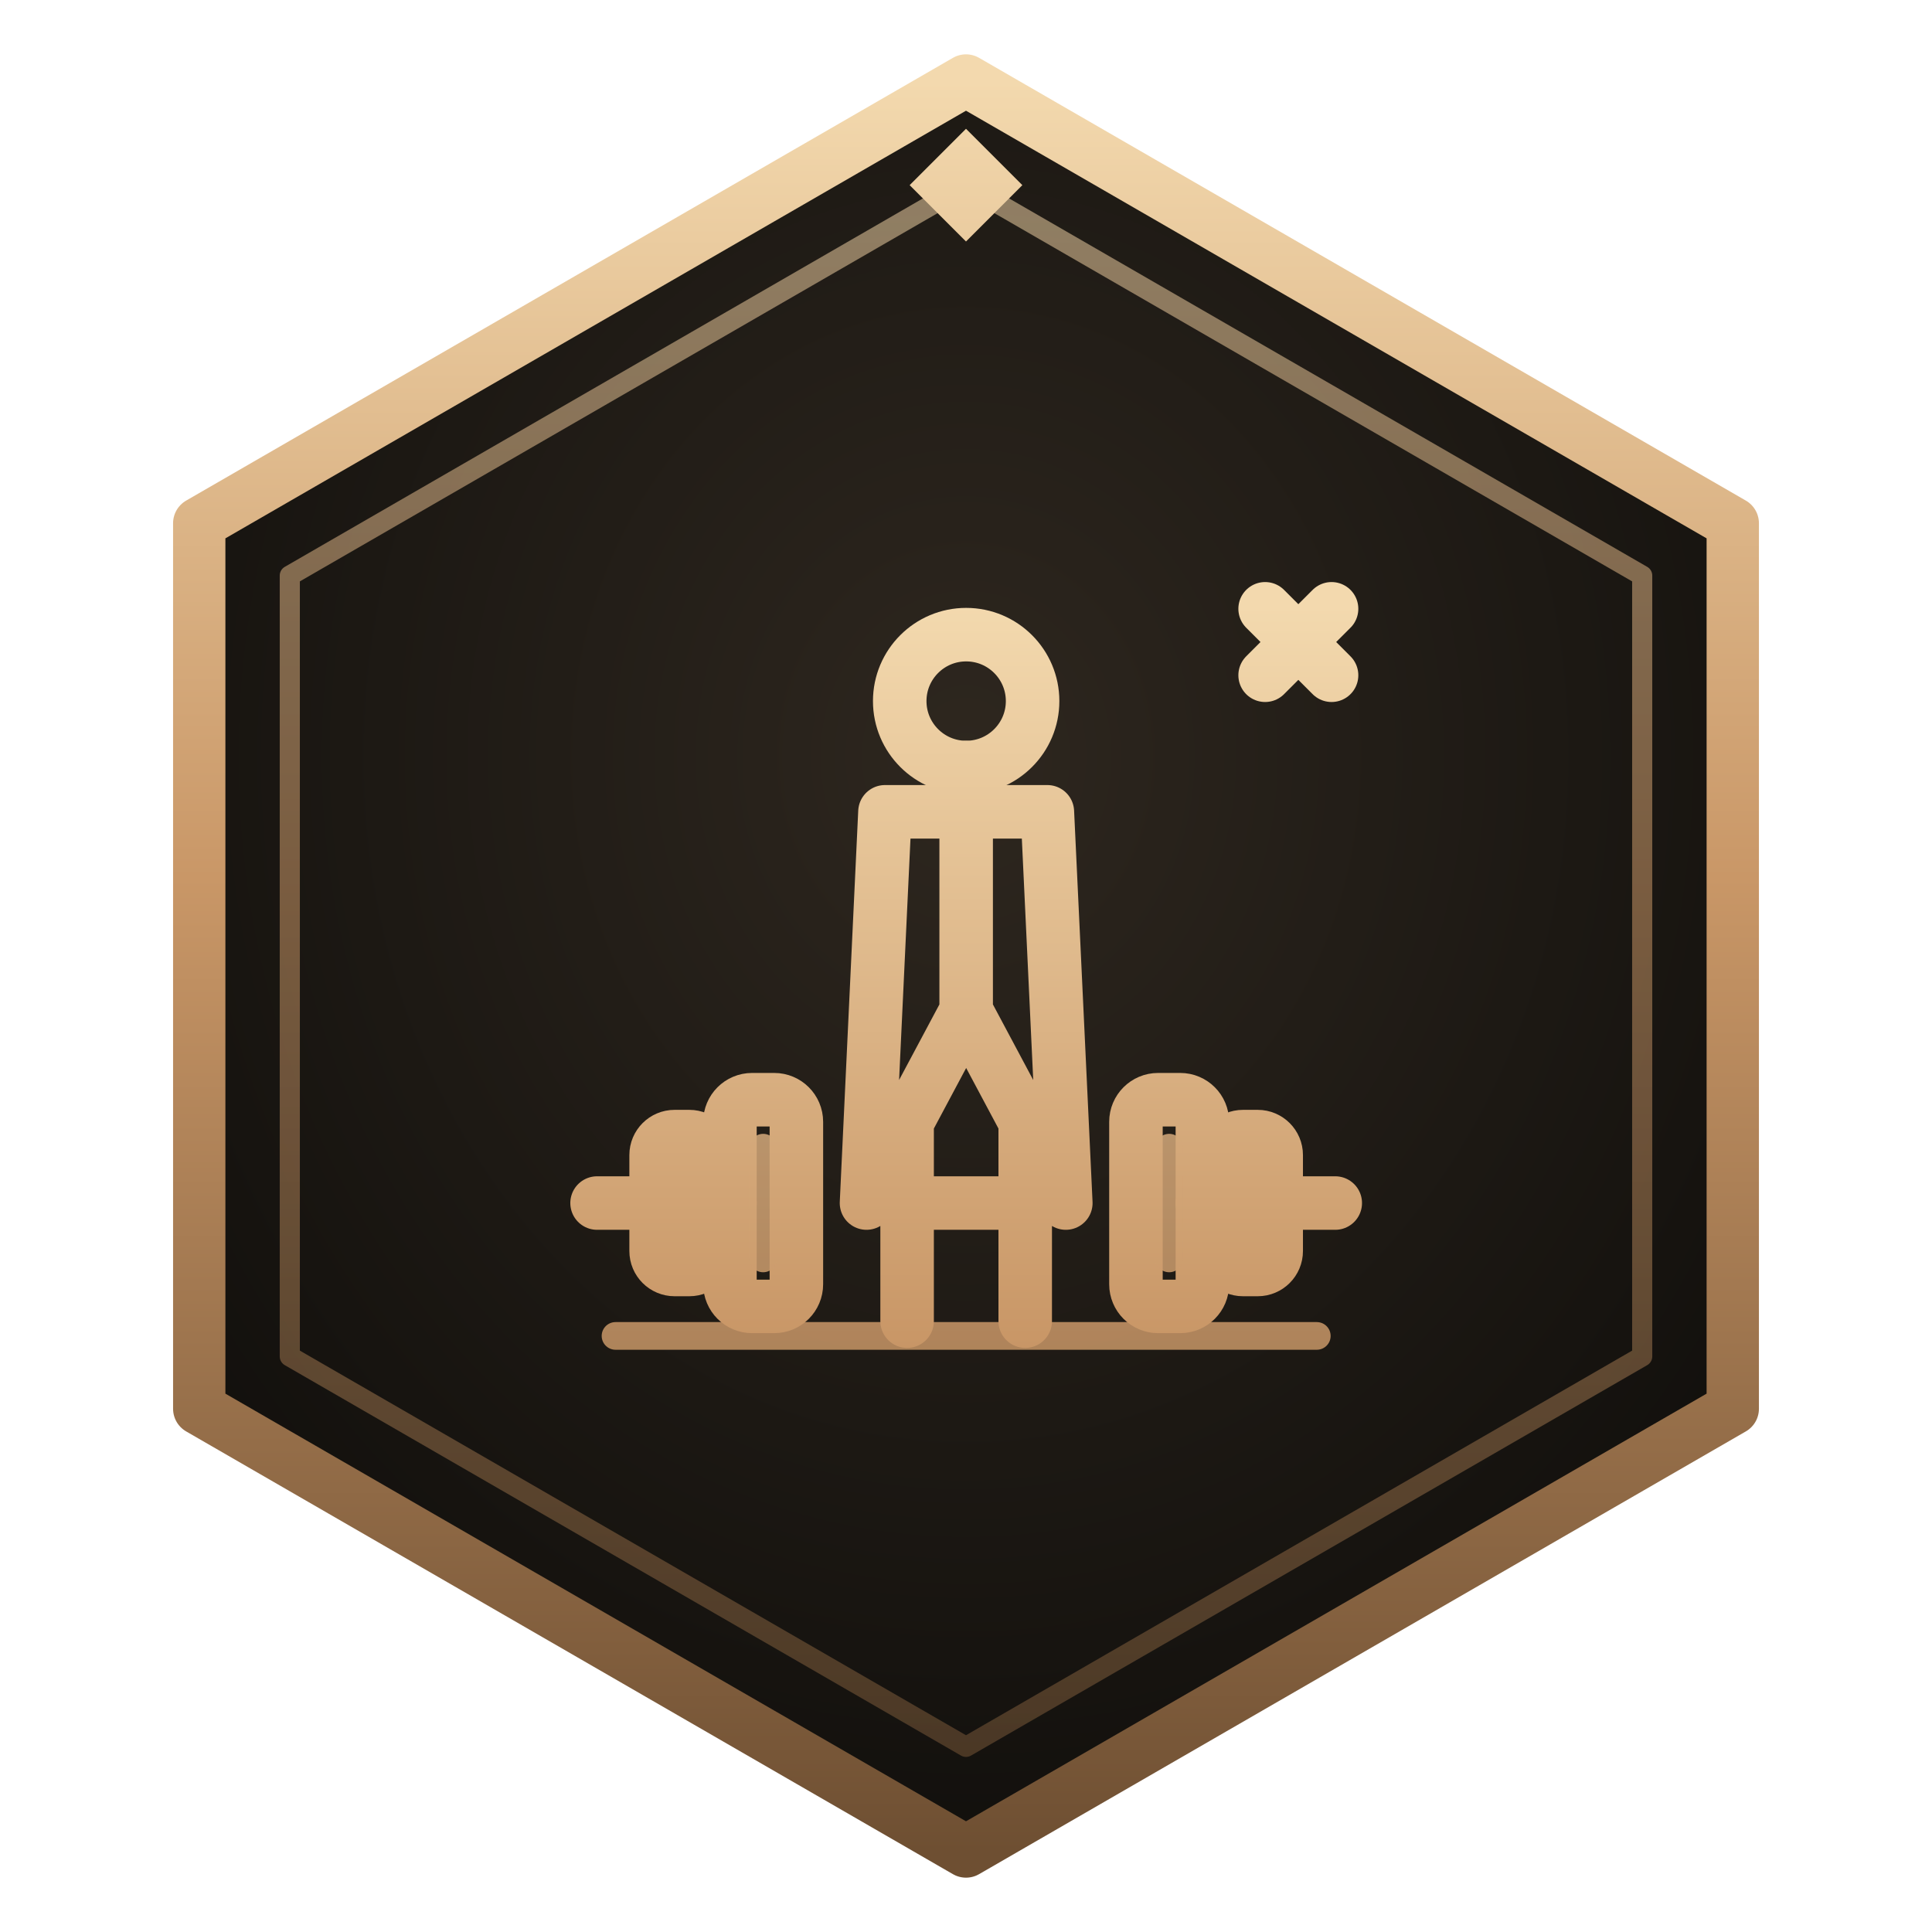
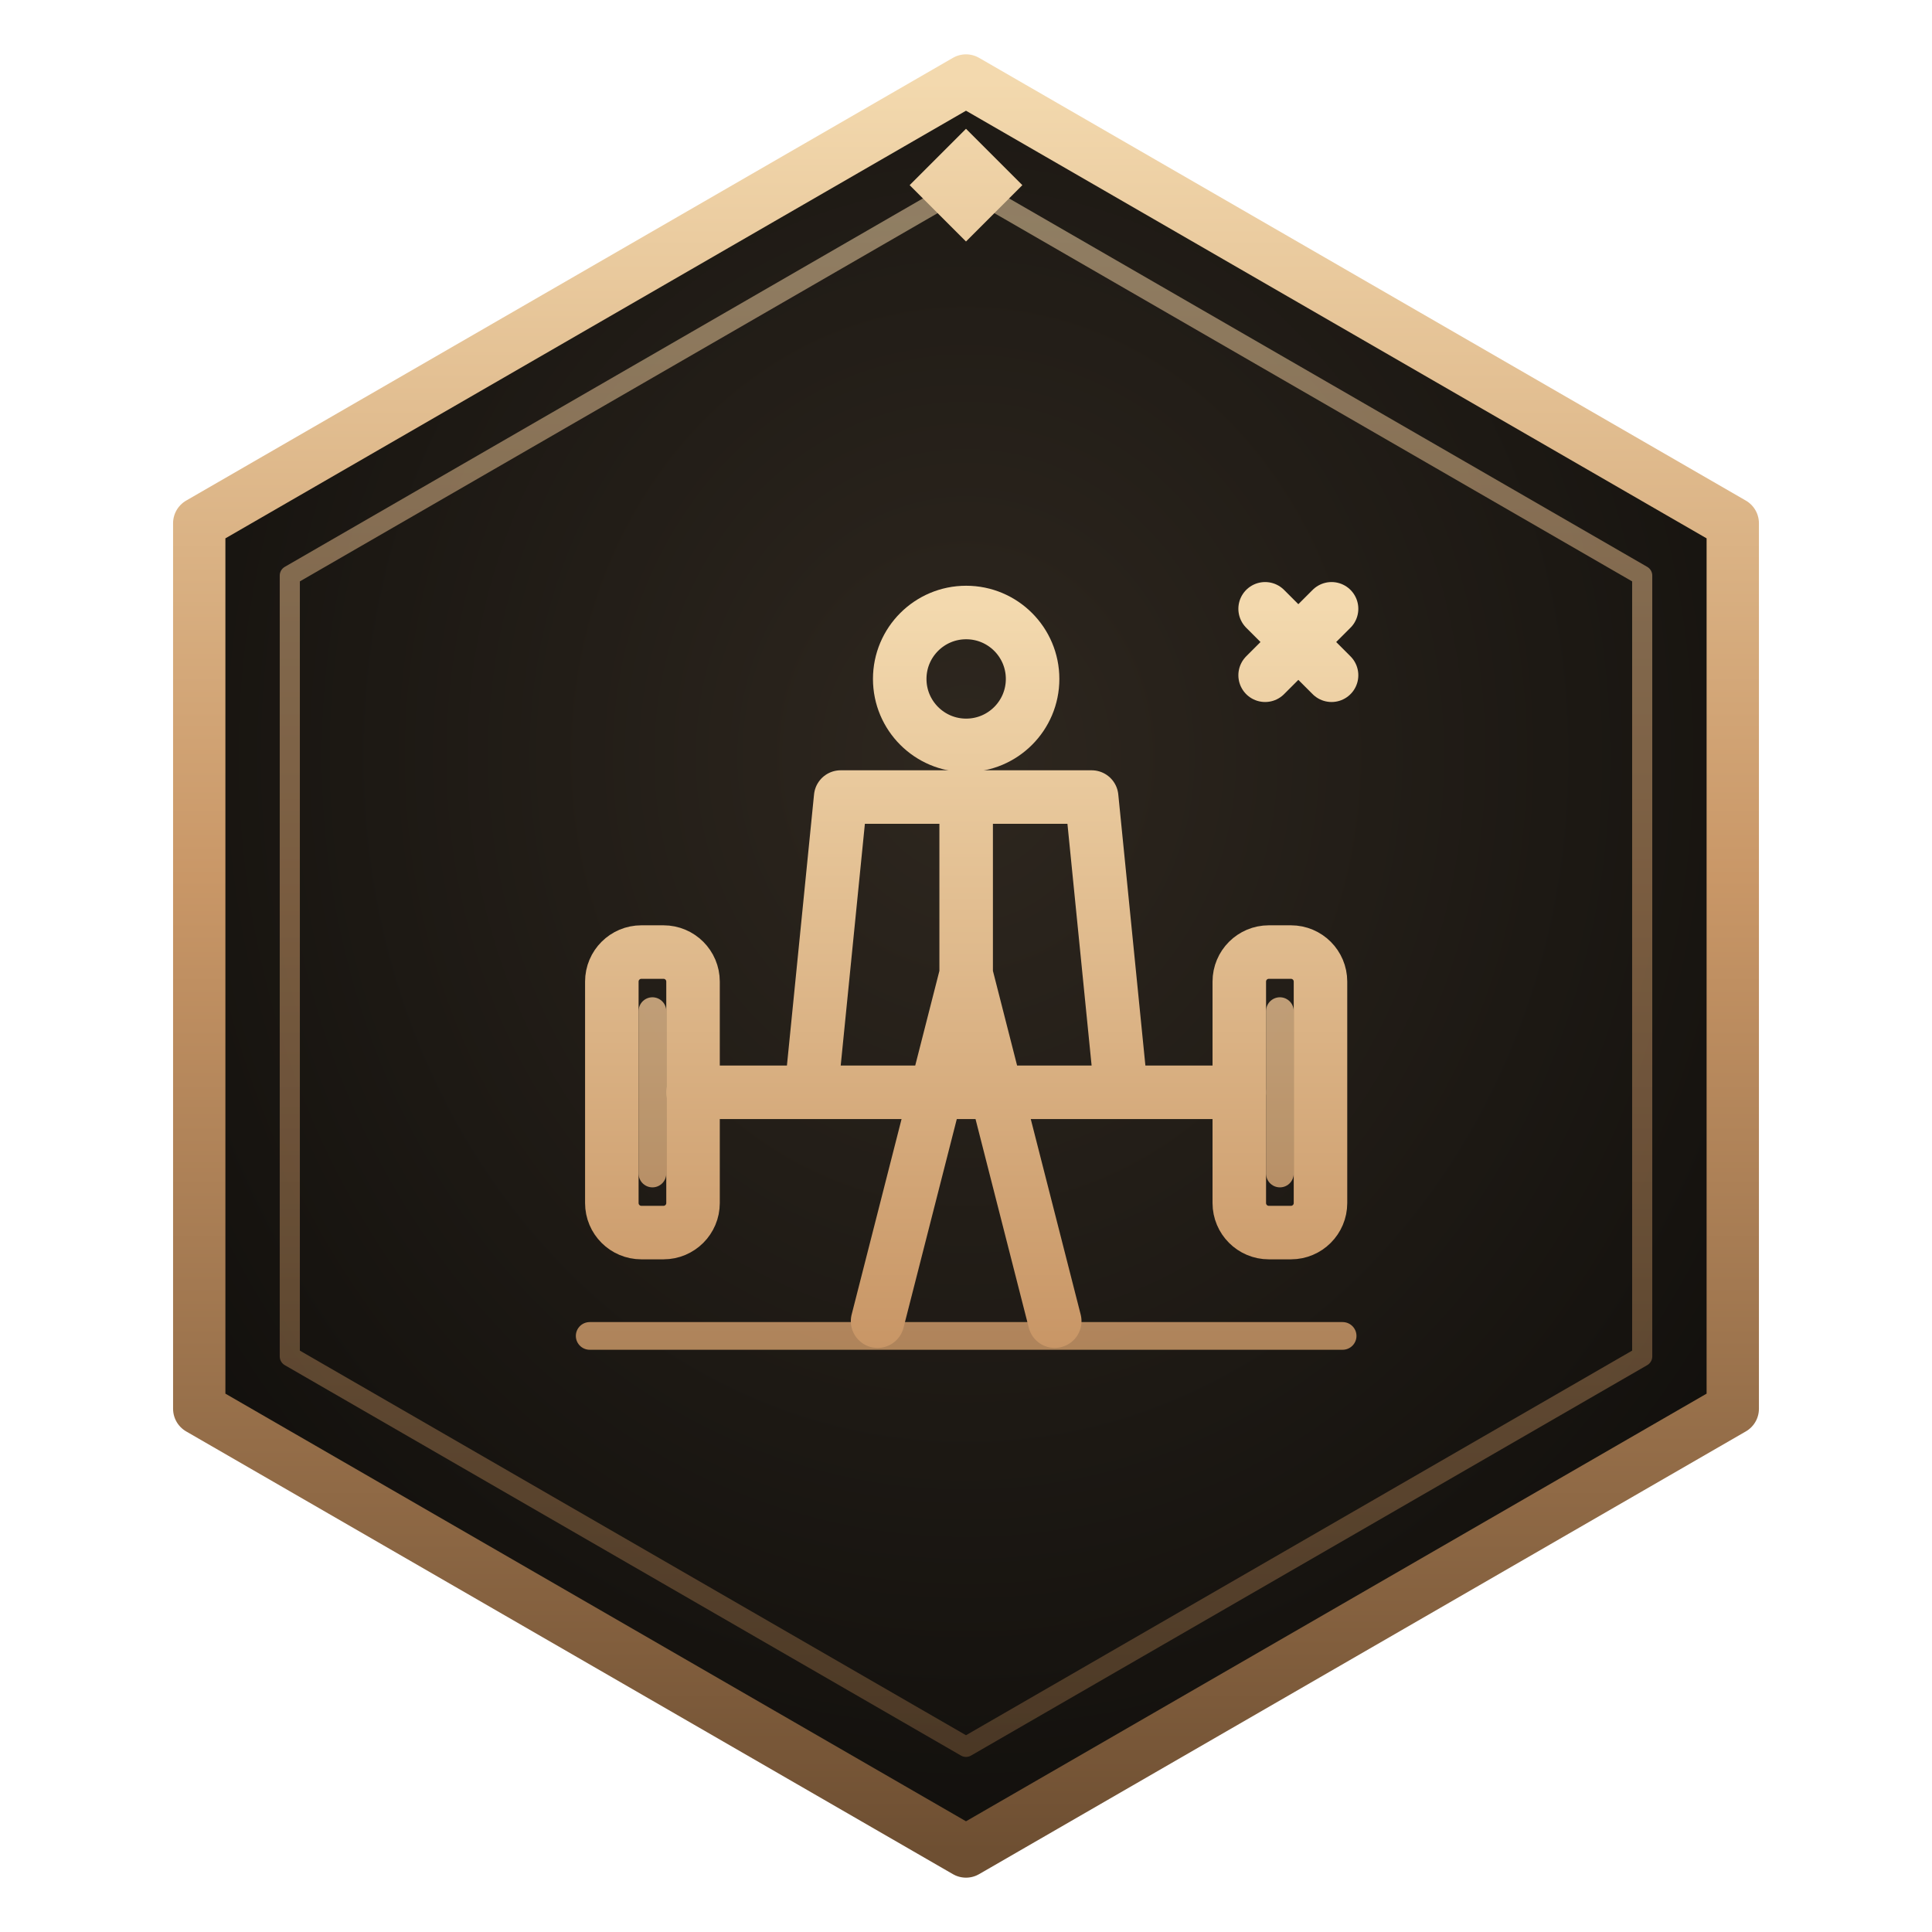
<svg xmlns="http://www.w3.org/2000/svg" width="48" height="48" viewBox="0 0 48 48" fill="none" stroke-linecap="round" stroke-linejoin="round">
  <defs>
    <linearGradient id="sg192" gradientUnits="userSpaceOnUse" x1="0" y1="2" x2="0" y2="46">
      <stop offset="0" stop-color="#F3D9AE" />
      <stop offset=".45" stop-color="#C99767" />
      <stop offset="1" stop-color="#6E4F32" />
    </linearGradient>
    <radialGradient id="sf192" cx="50%" cy="38%" r="65%">
      <stop offset="0" stop-color="#2E271F" />
      <stop offset="1" stop-color="#110F0C" />
    </radialGradient>
  </defs>
  <polygon points="24.00,2.00 43.05,13.00 43.05,35.00 24.00,46.00 4.95,35.00 4.95,13.00" fill="url(#sf192)" stroke="url(#sg192)" stroke-width="1.3" />
  <polygon points="24.00,4.60 40.80,14.30 40.80,33.70 24.00,43.40 7.20,33.70 7.20,14.30" stroke="url(#sg192)" stroke-width=".5" opacity=".55" />
  <path d="M22.6 4.6L24 3.2l1.4 1.4L24 6z" fill="url(#sg192)" stroke="none" />
  <g transform="translate(13 13.2) scale(.917)">
    <g stroke="url(#sg192)" stroke-width="1.45">
-       <rect x="5.6" y="15.4" width="1.8" height="5.6" rx=".6" />
-       <rect x="16.6" y="15.4" width="1.8" height="5.6" rx=".6" />
-       <rect x="3.6" y="16.4" width="1.4" height="3.6" rx=".5" />
-       <rect x="19" y="16.4" width="1.4" height="3.6" rx=".5" />
-       <path d="M2 18.2h1.6M5 18.2h.6M18.4 18.2h.6M20.4 18.2h1.6M10.4 18.2h3.2" />
-       <circle cx="12" cy="4.6" r="1.8" />
-       <path d="M9.8 7.6h4.4M12 6.4v6.6M9.8 7.6l-.5 10.6M14.2 7.6l.5 10.6M12 13l-1.6 3M12 13l1.6 3M10.4 16v5.4M13.6 16v5.4" />
-       <path d="M20.1 2.1l1.8 1.8M21.9 2.1l-1.8 1.8" />
+       <rect x="2.4" y="11.4" width="2.2" height="7.6" rx=".8" />
+       <rect x="19.4" y="11.4" width="2.2" height="7.6" rx=".8" />
+       <circle cx="12" cy="4" r="1.8" />
+       <path d="M4.6 15.2h14.8M8.6 7.2h6.8M8.6 7.2l-.8 8M15.4 7.2l.8 8M12 7.2v4.8M12 12l-2.4 9.4M12 12l2.4 9.4M20.1 2.1l1.8 1.8M21.9 2.1l-1.8 1.8" />
    </g>
    <g stroke="url(#sg192)" stroke-width=".75" opacity=".85">
-       <path d="M6.5 16.7v3M17.5 16.7v3" />
-       <path d="M2.5 21.8h19" />
+       <path d="M3.5 13v4.4M20.5 13v4.4" />
+       <path d="M1.8 21.8h20.4" />
    </g>
  </g>
</svg>
